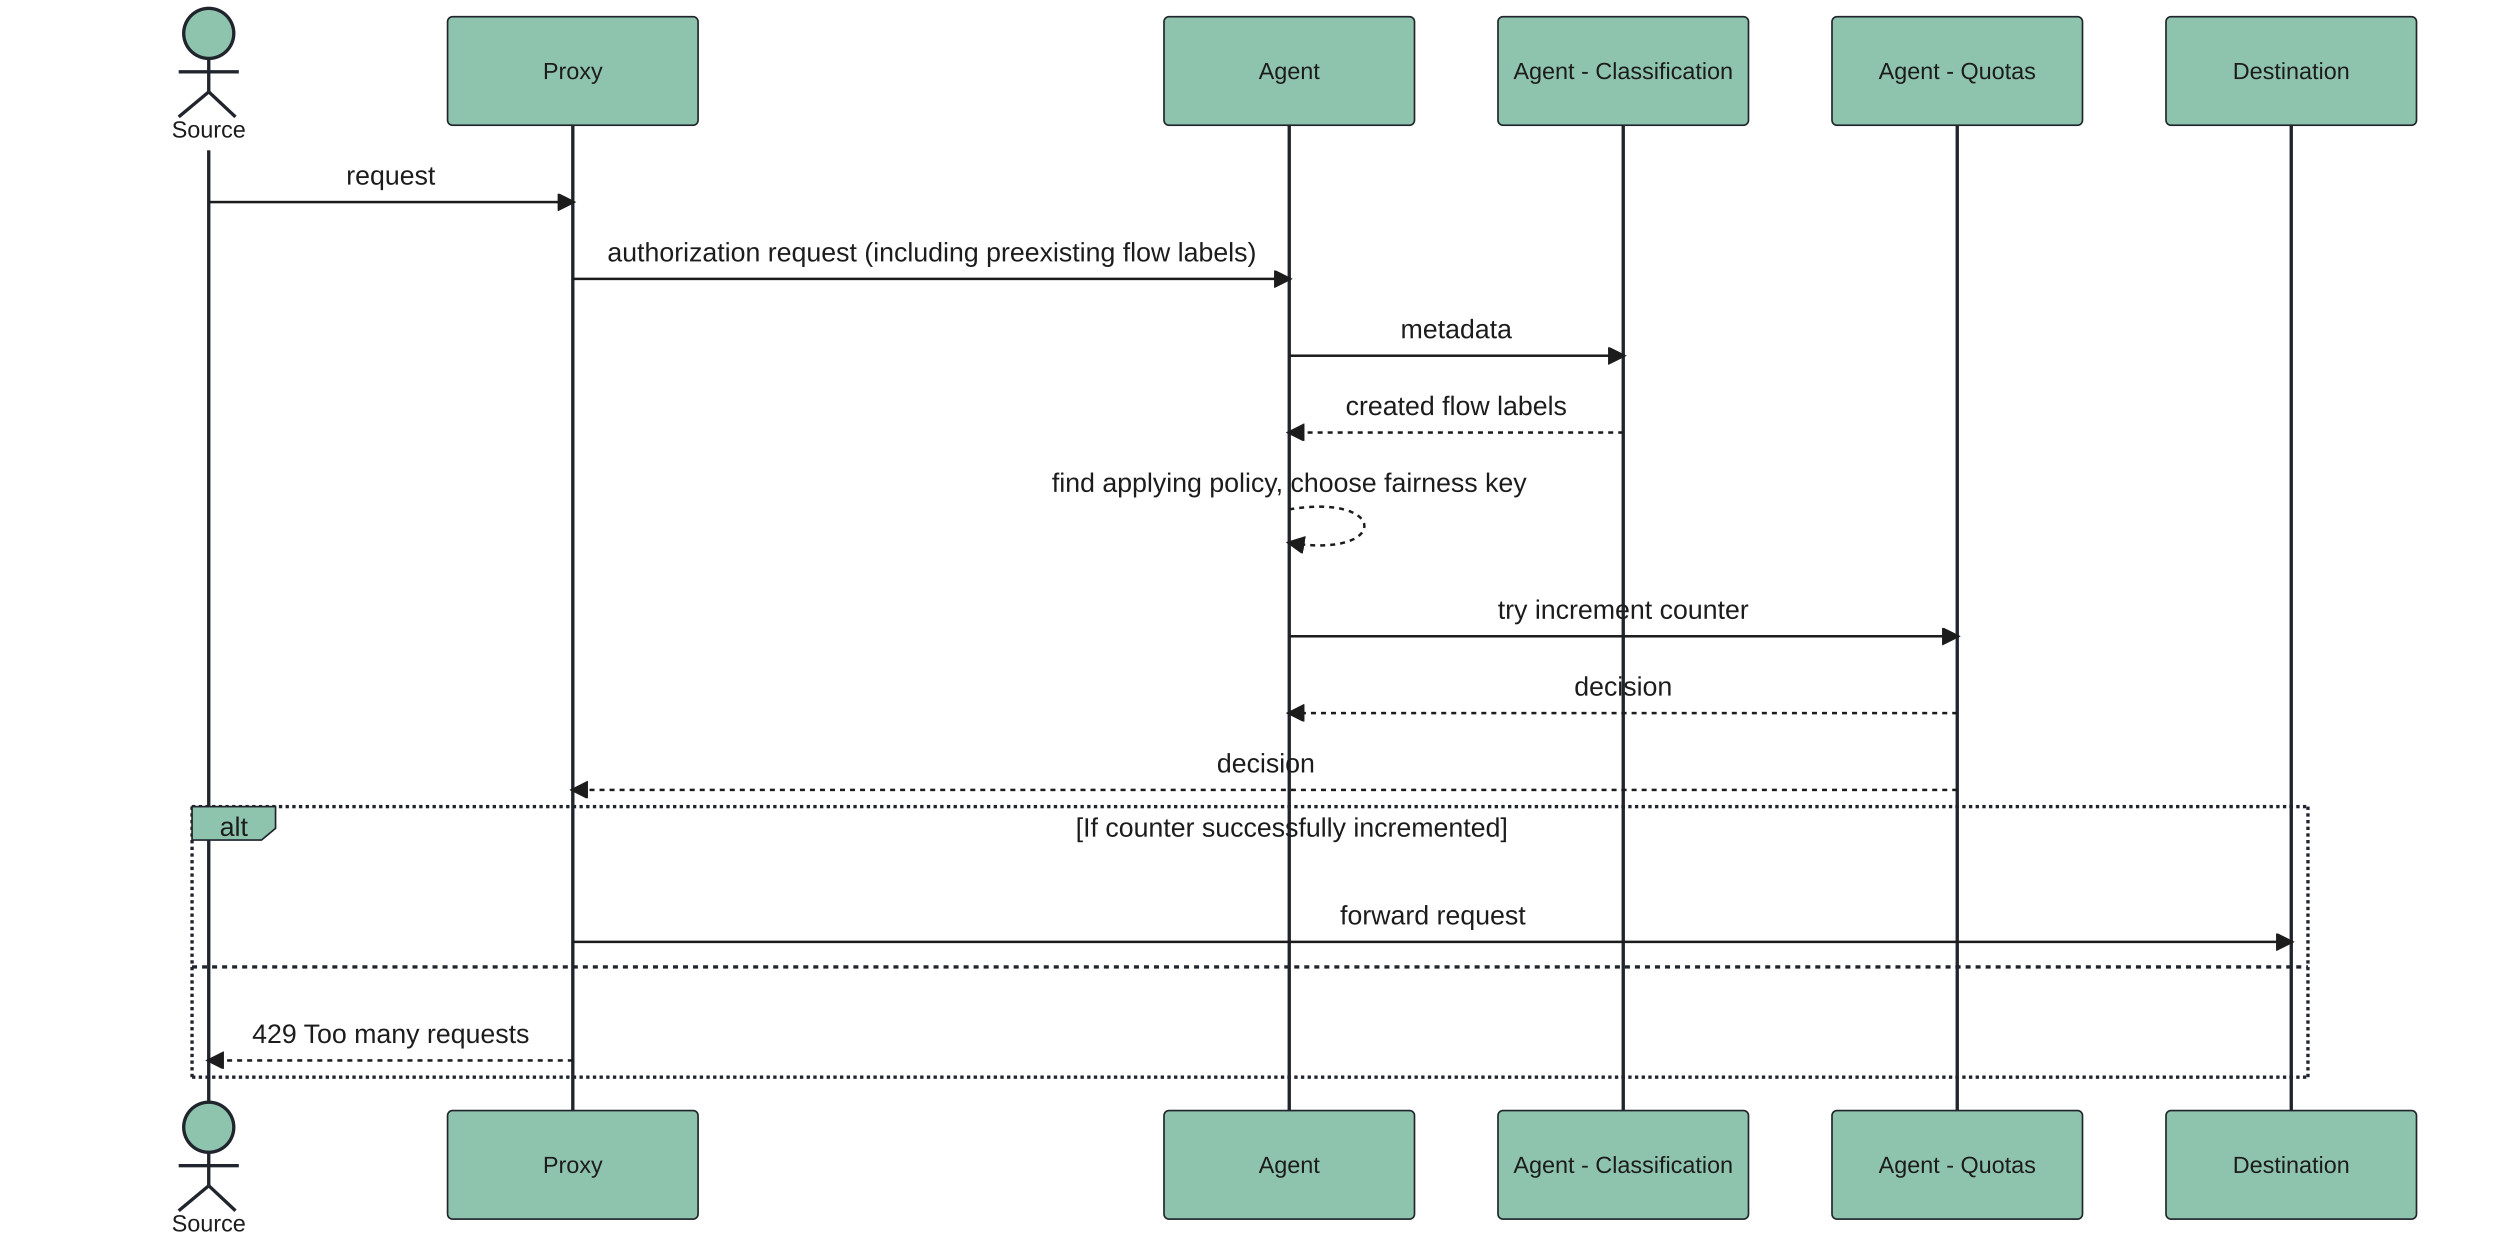
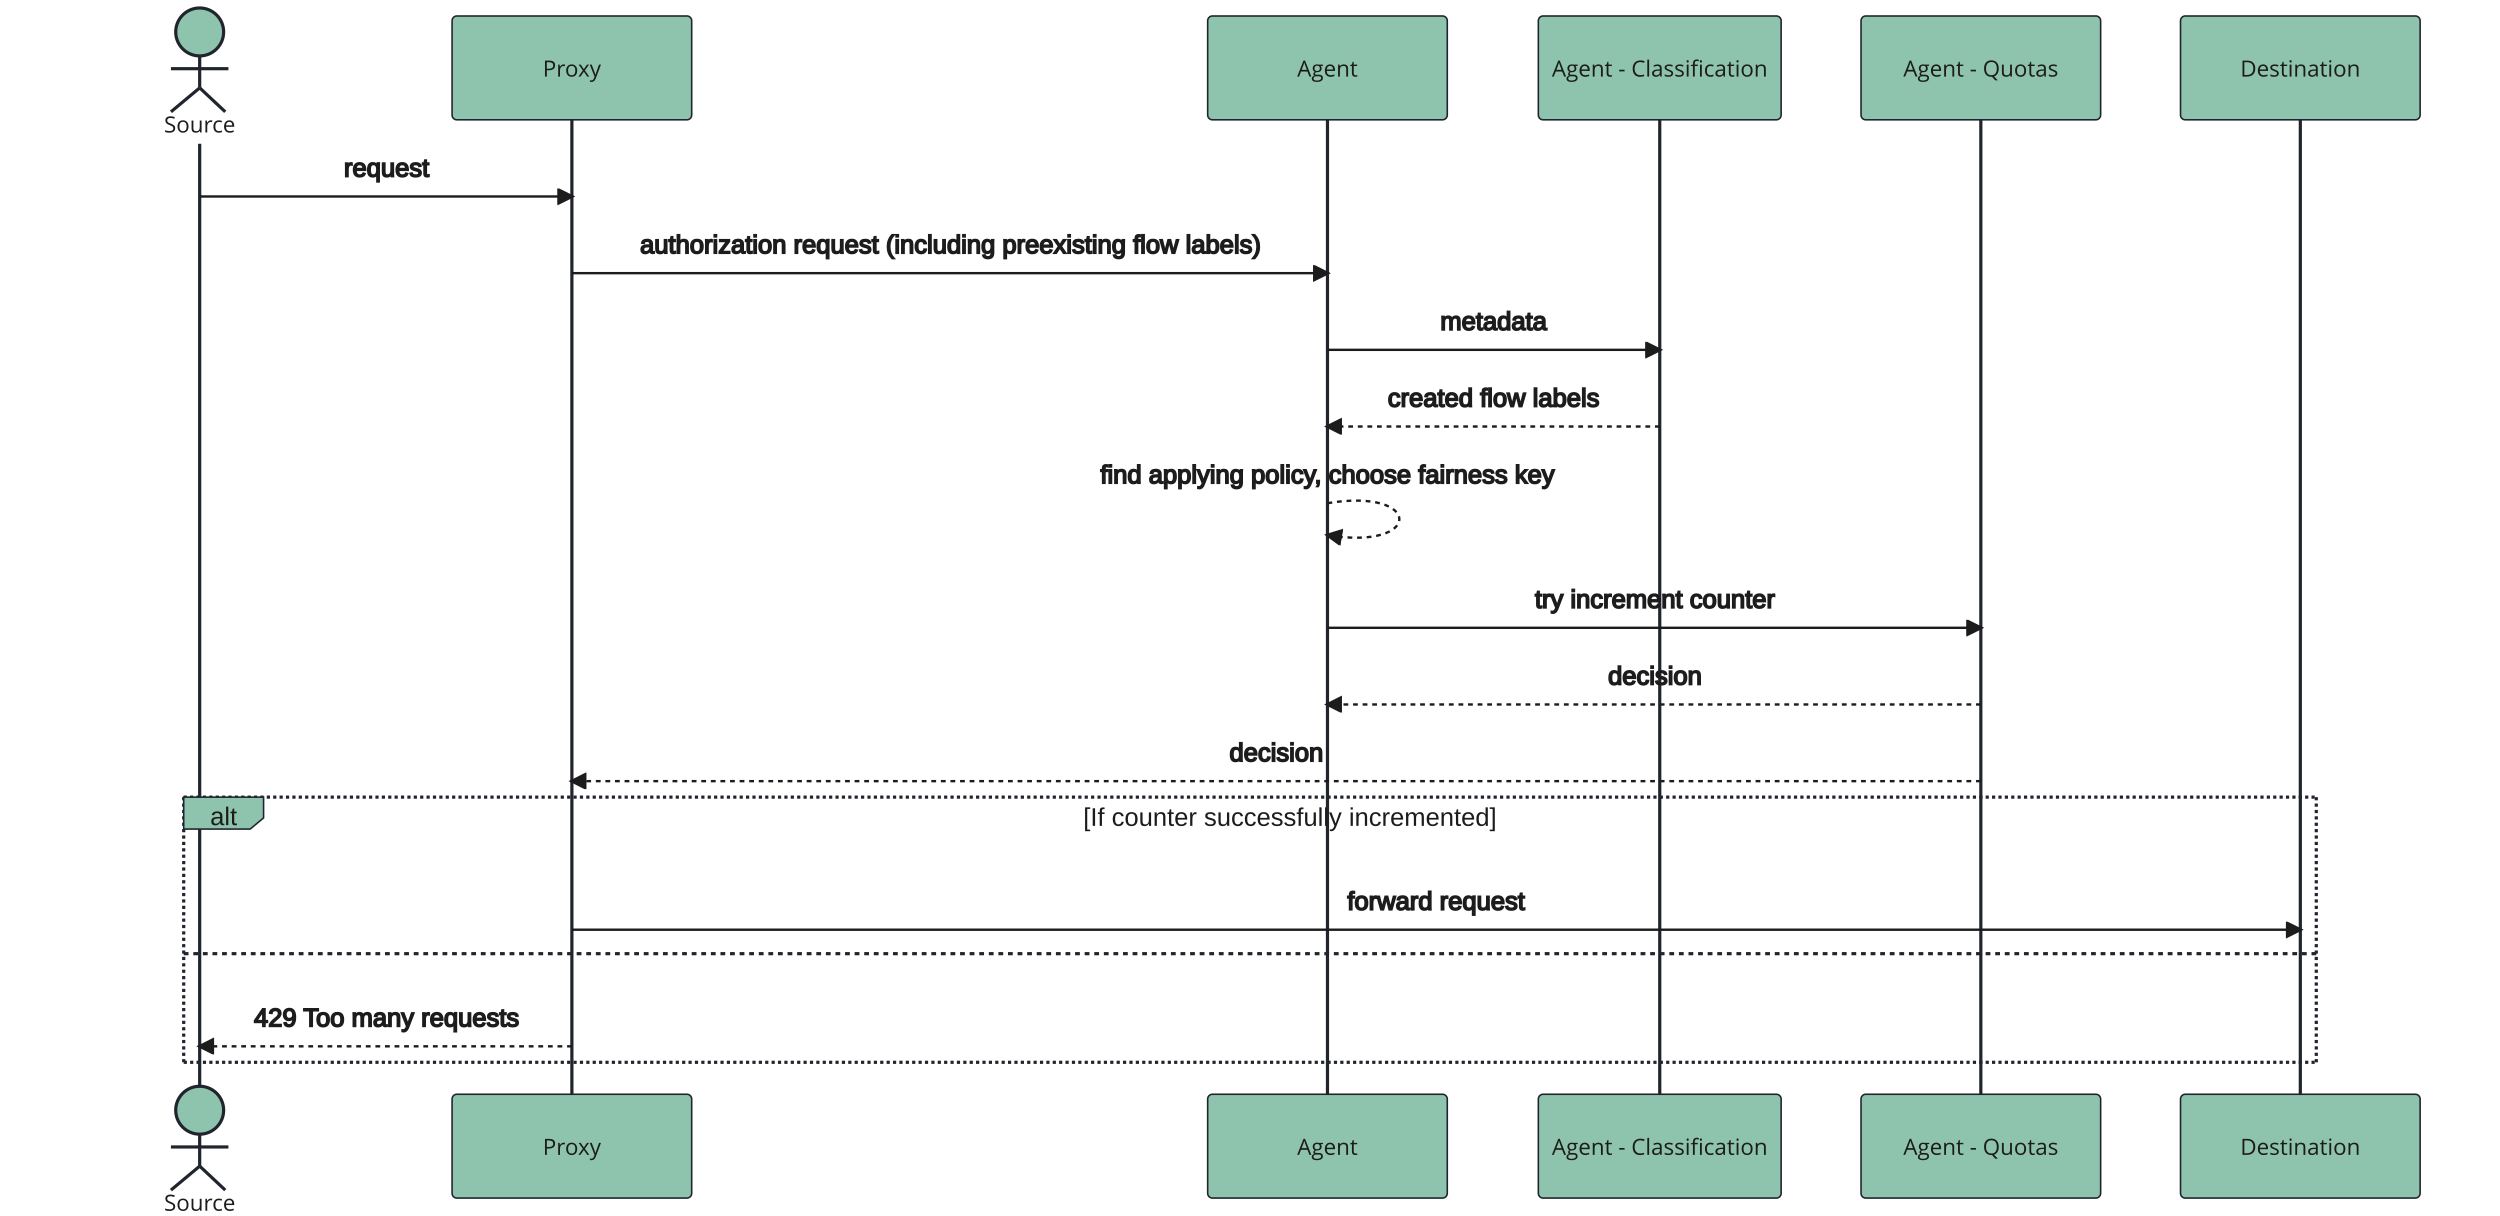
- <svg xmlns="http://www.w3.org/2000/svg" id="mermaid-7" width="100%" aria-labelledby="chart-title-mermaid-7 chart-desc-mermaid-7" role="img" viewBox="-50 -10 1497 741" style="max-width:1497px;background-color:transparent">
-   <style>#mermaid-7 {font-family:"trebuchet ms",verdana,arial,sans-serif;font-size:16px;fill:#1c1c1c;}#mermaid-7 .error-icon{fill:#c2c6cf50;}#mermaid-7 .error-text{fill:#1c1c1c;stroke:#1c1c1c;}#mermaid-7 .edge-thickness-normal{stroke-width:2px;}#mermaid-7 .edge-thickness-thick{stroke-width:3.5px;}#mermaid-7 .edge-pattern-solid{stroke-dasharray:0;}#mermaid-7 .edge-pattern-dashed{stroke-dasharray:3;}#mermaid-7 .edge-pattern-dotted{stroke-dasharray:2;}#mermaid-7 .marker{fill:#20242C;stroke:#20242C;}#mermaid-7 .marker.cross{stroke:#20242C;}#mermaid-7 svg{font-family:"trebuchet ms",verdana,arial,sans-serif;font-size:16px;}#mermaid-7 .actor{stroke:#20242C;fill:#8EC4AD;}#mermaid-7 text.actor&gt;tspan{fill:#1c1c1c;stroke:none;}#mermaid-7 .actor-line{stroke:grey;}#mermaid-7 .messageLine0{stroke-width:1.5;stroke-dasharray:none;stroke:#1c1c1c;}#mermaid-7 .messageLine1{stroke-width:1.5;stroke-dasharray:2,2;stroke:#1c1c1c;}#mermaid-7 #arrowhead path{fill:#1c1c1c;stroke:#1c1c1c;}#mermaid-7 .sequenceNumber{fill:#dfdbd3;}#mermaid-7 #sequencenumber{fill:#1c1c1c;}#mermaid-7 #crosshead path{fill:#1c1c1c;stroke:#1c1c1c;}#mermaid-7 .messageText{fill:#1c1c1c;stroke:none;}#mermaid-7 .labelBox{stroke:#20242C;fill:#8EC4AD;}#mermaid-7 .labelText,#mermaid-7 .labelText&gt;tspan{fill:#1c1c1c;stroke:none;}#mermaid-7 .loopText,#mermaid-7 .loopText&gt;tspan{fill:#1c1c1c;stroke:none;}#mermaid-7 .loopLine{stroke-width:2px;stroke-dasharray:2,2;stroke:#20242C;fill:#20242C;}#mermaid-7 .note{stroke:hsl(52.683, 60%, 73.922%);fill:#fff5ad;}#mermaid-7 .noteText,#mermaid-7 .noteText&gt;tspan{fill:#333;stroke:none;}#mermaid-7 .activation0{fill:#bcc0cc;stroke:hsl(225, 13.559%, 66.863%);}#mermaid-7 .activation1{fill:#bcc0cc;stroke:hsl(225, 13.559%, 66.863%);}#mermaid-7 .activation2{fill:#bcc0cc;stroke:hsl(225, 13.559%, 66.863%);}#mermaid-7 .actorPopupMenu{position:absolute;}#mermaid-7 .actorPopupMenuPanel{position:absolute;fill:#8EC4AD;box-shadow:0px 8px 16px 0px rgba(0,0,0,0.2);filter:drop-shadow(3px 5px 2px rgb(0 0 0 / 0.4));}#mermaid-7 .actor-man line{stroke:#20242C;fill:#8EC4AD;}#mermaid-7 .actor-man circle,#mermaid-7 line{stroke:#20242C;fill:#8EC4AD;stroke-width:2px;}#mermaid-7 .node rect{fill:#FC9A69;}#mermaid-7 span.edgeLabel{padding:0.1em;}#mermaid-7 :root{--mermaid-font-family:"trebuchet ms",verdana,arial,sans-serif;}</style>
+ <svg xmlns="http://www.w3.org/2000/svg" aria-labelledby="chart-title-mermaid-7 chart-desc-mermaid-7" role="img" viewBox="-50 -10 1565 761" style="max-width: 1565px; background-color: transparent;" height="761" width="100%" id="mermaid-7">
+   <style>#mermaid-7 {font-family:"trebuchet ms",verdana,arial,sans-serif;font-size:16px;fill:#1c1c1c;}#mermaid-7 .error-icon{fill:#c2c6cf50;}#mermaid-7 .error-text{fill:#1c1c1c;stroke:#1c1c1c;}#mermaid-7 .edge-thickness-normal{stroke-width:2px;}#mermaid-7 .edge-thickness-thick{stroke-width:3.5px;}#mermaid-7 .edge-pattern-solid{stroke-dasharray:0;}#mermaid-7 .edge-pattern-dashed{stroke-dasharray:3;}#mermaid-7 .edge-pattern-dotted{stroke-dasharray:2;}#mermaid-7 .marker{fill:#20242C;stroke:#20242C;}#mermaid-7 .marker.cross{stroke:#20242C;}#mermaid-7 svg{font-family:"trebuchet ms",verdana,arial,sans-serif;font-size:16px;}#mermaid-7 .actor{stroke:#20242C;fill:#8EC4AD;}#mermaid-7 text.actor&gt;tspan{fill:#1c1c1c;stroke:none;}#mermaid-7 .actor-line{stroke:grey;}#mermaid-7 .messageLine0{stroke-width:1.5;stroke-dasharray:none;stroke:#1c1c1c;}#mermaid-7 .messageLine1{stroke-width:1.5;stroke-dasharray:2,2;stroke:#1c1c1c;}#mermaid-7 #arrowhead path{fill:#1c1c1c;stroke:#1c1c1c;}#mermaid-7 .sequenceNumber{fill:#dfdbd3;}#mermaid-7 #sequencenumber{fill:#1c1c1c;}#mermaid-7 #crosshead path{fill:#1c1c1c;stroke:#1c1c1c;}#mermaid-7 .messageText{fill:#1c1c1c;stroke:#1c1c1c;}#mermaid-7 .labelBox{stroke:#20242C;fill:#8EC4AD;}#mermaid-7 .labelText,#mermaid-7 .labelText&gt;tspan{fill:#1c1c1c;stroke:none;}#mermaid-7 .loopText,#mermaid-7 .loopText&gt;tspan{fill:#1c1c1c;stroke:none;}#mermaid-7 .loopLine{stroke-width:2px;stroke-dasharray:2,2;stroke:#20242C;fill:#20242C;}#mermaid-7 .note{stroke:hsl(52.683, 60%, 73.922%);fill:#fff5ad;}#mermaid-7 .noteText,#mermaid-7 .noteText&gt;tspan{fill:#333;stroke:none;}#mermaid-7 .activation0{fill:#bcc0cc;stroke:hsl(225, 13.559%, 66.863%);}#mermaid-7 .activation1{fill:#bcc0cc;stroke:hsl(225, 13.559%, 66.863%);}#mermaid-7 .activation2{fill:#bcc0cc;stroke:hsl(225, 13.559%, 66.863%);}#mermaid-7 .actorPopupMenu{position:absolute;}#mermaid-7 .actorPopupMenuPanel{position:absolute;fill:#8EC4AD;box-shadow:0px 8px 16px 0px rgba(0,0,0,0.2);filter:drop-shadow(3px 5px 2px rgb(0 0 0 / 0.4));}#mermaid-7 .actor-man line{stroke:#20242C;fill:#8EC4AD;}#mermaid-7 .actor-man circle,#mermaid-7 line{stroke:#20242C;fill:#8EC4AD;stroke-width:2px;}#mermaid-7 .node rect{fill:#FC9A69;}#mermaid-7 span.edgeLabel{padding:0.1em;}#mermaid-7 :root{--mermaid-font-family:"trebuchet ms",verdana,arial,sans-serif;}</style>
+   <g />
  <defs>
-     <symbol id="computer" width="24" height="24">
+     <symbol height="24" width="24" id="computer">
      <path d="M2 2v13h20v-13h-20zm18 11h-16v-9h16v9zm-10.228 6l.466-1h3.524l.467 1h-4.457zm14.228 3h-24l2-6h2.104l-1.33 4h18.45l-1.297-4h2.073l2 6zm-5-10h-14v-7h14v7z" transform="scale(.5)" />
    </symbol>
  </defs>
  <defs>
-     <symbol id="database" fill-rule="evenodd" clip-rule="evenodd">
+     <symbol clip-rule="evenodd" fill-rule="evenodd" id="database">
      <path d="M12.258.001l.256.004.255.005.253.008.251.01.249.012.247.015.246.016.242.019.241.02.239.023.236.024.233.027.231.028.229.031.225.032.223.034.22.036.217.038.214.04.211.041.208.043.205.045.201.046.198.048.194.05.191.051.187.053.183.054.18.056.175.057.172.059.168.06.163.061.16.063.155.064.15.066.074.033.073.033.071.034.07.034.069.035.068.035.067.035.066.035.064.036.064.036.062.036.06.036.06.037.058.037.058.037.055.038.055.038.053.038.052.038.051.039.05.039.048.039.047.039.045.04.044.04.043.04.041.04.04.041.039.041.037.041.036.041.034.041.033.042.032.042.03.042.029.042.027.042.026.043.024.043.023.043.021.043.02.043.018.044.017.043.015.044.013.044.012.044.011.045.009.044.007.045.006.045.004.045.002.045.001.045v17l-.001.045-.002.045-.004.045-.006.045-.007.045-.009.044-.011.045-.012.044-.013.044-.015.044-.017.043-.018.044-.02.043-.021.043-.023.043-.024.043-.026.043-.027.042-.029.042-.03.042-.032.042-.033.042-.034.041-.036.041-.037.041-.039.041-.04.041-.041.04-.043.04-.044.04-.045.04-.047.039-.048.039-.05.039-.051.039-.052.038-.053.038-.055.038-.055.038-.058.037-.058.037-.06.037-.06.036-.062.036-.064.036-.064.036-.066.035-.067.035-.068.035-.069.035-.07.034-.071.034-.073.033-.074.033-.15.066-.155.064-.16.063-.163.061-.168.06-.172.059-.175.057-.18.056-.183.054-.187.053-.191.051-.194.05-.198.048-.201.046-.205.045-.208.043-.211.041-.214.04-.217.038-.22.036-.223.034-.225.032-.229.031-.231.028-.233.027-.236.024-.239.023-.241.02-.242.019-.246.016-.247.015-.249.012-.251.01-.253.008-.255.005-.256.004-.258.001-.258-.001-.256-.004-.255-.005-.253-.008-.251-.01-.249-.012-.247-.015-.245-.016-.243-.019-.241-.02-.238-.023-.236-.024-.234-.027-.231-.028-.228-.031-.226-.032-.223-.034-.22-.036-.217-.038-.214-.04-.211-.041-.208-.043-.204-.045-.201-.046-.198-.048-.195-.05-.19-.051-.187-.053-.184-.054-.179-.056-.176-.057-.172-.059-.167-.06-.164-.061-.159-.063-.155-.064-.151-.066-.074-.033-.072-.033-.072-.034-.07-.034-.069-.035-.068-.035-.067-.035-.066-.035-.064-.036-.063-.036-.062-.036-.061-.036-.06-.037-.058-.037-.057-.037-.056-.038-.055-.038-.053-.038-.052-.038-.051-.039-.049-.039-.049-.039-.046-.039-.046-.04-.044-.04-.043-.04-.041-.04-.04-.041-.039-.041-.037-.041-.036-.041-.034-.041-.033-.042-.032-.042-.03-.042-.029-.042-.027-.042-.026-.043-.024-.043-.023-.043-.021-.043-.02-.043-.018-.044-.017-.043-.015-.044-.013-.044-.012-.044-.011-.045-.009-.044-.007-.045-.006-.045-.004-.045-.002-.045-.001-.045v-17l.001-.045.002-.045.004-.045.006-.045.007-.045.009-.044.011-.045.012-.044.013-.044.015-.044.017-.043.018-.044.02-.043.021-.043.023-.043.024-.043.026-.043.027-.042.029-.042.03-.042.032-.042.033-.042.034-.041.036-.041.037-.041.039-.041.04-.041.041-.04.043-.04.044-.04.046-.04.046-.039.049-.039.049-.039.051-.039.052-.038.053-.038.055-.038.056-.038.057-.037.058-.037.06-.037.061-.036.062-.036.063-.036.064-.036.066-.035.067-.035.068-.035.069-.035.07-.034.072-.034.072-.033.074-.033.151-.066.155-.064.159-.063.164-.061.167-.06.172-.059.176-.057.179-.056.184-.054.187-.053.19-.051.195-.05.198-.048.201-.046.204-.045.208-.043.211-.041.214-.04.217-.038.22-.036.223-.034.226-.032.228-.031.231-.028.234-.027.236-.024.238-.023.241-.02.243-.019.245-.016.247-.015.249-.012.251-.01.253-.008.255-.005.256-.004.258-.001.258.001zm-9.258 20.499v.01l.001.021.003.021.004.022.005.021.006.022.007.022.009.023.01.022.011.023.012.023.013.023.015.023.016.024.017.023.018.024.019.024.021.024.022.025.023.024.024.025.052.049.056.05.061.051.066.051.07.051.075.051.079.052.084.052.088.052.092.052.097.052.102.051.105.052.11.052.114.051.119.051.123.051.127.05.131.05.135.05.139.048.144.049.147.047.152.047.155.047.16.045.163.045.167.043.171.043.176.041.178.041.183.039.187.039.19.037.194.035.197.035.202.033.204.031.209.03.212.029.216.027.219.025.222.024.226.021.23.02.233.018.236.016.24.015.243.012.246.01.249.008.253.005.256.004.259.001.26-.001.257-.004.254-.005.25-.008.247-.011.244-.012.241-.014.237-.016.233-.018.231-.021.226-.021.224-.024.22-.026.216-.027.212-.028.21-.031.205-.031.202-.034.198-.034.194-.036.191-.037.187-.039.183-.04.179-.04.175-.042.172-.043.168-.044.163-.045.16-.046.155-.046.152-.047.148-.048.143-.049.139-.049.136-.05.131-.05.126-.05.123-.051.118-.052.114-.051.11-.052.106-.052.101-.052.096-.052.092-.052.088-.053.083-.051.079-.052.074-.052.07-.051.065-.051.06-.051.056-.05.051-.05.023-.024.023-.025.021-.024.02-.024.019-.024.018-.024.017-.024.015-.023.014-.024.013-.023.012-.023.01-.023.01-.022.008-.022.006-.022.006-.022.004-.022.004-.021.001-.021.001-.021v-4.127l-.077.055-.08.053-.083.054-.085.053-.087.052-.09.052-.093.051-.095.05-.097.05-.1.049-.102.049-.105.048-.106.047-.109.047-.111.046-.114.045-.115.045-.118.044-.12.043-.122.042-.124.042-.126.041-.128.04-.13.04-.132.038-.134.038-.135.037-.138.037-.139.035-.142.035-.143.034-.144.033-.147.032-.148.031-.15.03-.151.03-.153.029-.154.027-.156.027-.158.026-.159.025-.161.024-.162.023-.163.022-.165.021-.166.02-.167.019-.169.018-.169.017-.171.016-.173.015-.173.014-.175.013-.175.012-.177.011-.178.01-.179.008-.179.008-.181.006-.182.005-.182.004-.184.003-.184.002h-.37l-.184-.002-.184-.003-.182-.004-.182-.005-.181-.006-.179-.008-.179-.008-.178-.01-.176-.011-.176-.012-.175-.013-.173-.014-.172-.015-.171-.016-.17-.017-.169-.018-.167-.019-.166-.02-.165-.021-.163-.022-.162-.023-.161-.024-.159-.025-.157-.026-.156-.027-.155-.027-.153-.029-.151-.03-.15-.03-.148-.031-.146-.032-.145-.033-.143-.034-.141-.035-.14-.035-.137-.037-.136-.037-.134-.038-.132-.038-.13-.04-.128-.04-.126-.041-.124-.042-.122-.042-.12-.044-.117-.043-.116-.045-.113-.045-.112-.046-.109-.047-.106-.047-.105-.048-.102-.049-.1-.049-.097-.05-.095-.05-.093-.052-.09-.051-.087-.052-.085-.053-.083-.054-.08-.054-.077-.054v4.127zm0-5.654v.011l.001.021.003.021.004.021.005.022.006.022.007.022.009.022.01.022.011.023.012.023.013.023.015.024.016.023.017.024.018.024.019.024.021.024.022.024.023.025.024.024.052.05.056.05.061.05.066.051.07.051.075.052.079.051.084.052.088.052.092.052.097.052.102.052.105.052.11.051.114.051.119.052.123.05.127.051.131.05.135.049.139.049.144.048.147.048.152.047.155.046.16.045.163.045.167.044.171.042.176.042.178.04.183.04.187.038.19.037.194.036.197.034.202.033.204.032.209.03.212.028.216.027.219.025.222.024.226.022.23.02.233.018.236.016.24.014.243.012.246.01.249.008.253.006.256.003.259.001.26-.001.257-.003.254-.006.25-.008.247-.01.244-.012.241-.015.237-.016.233-.018.231-.02.226-.022.224-.024.22-.025.216-.027.212-.029.21-.03.205-.032.202-.033.198-.035.194-.036.191-.037.187-.039.183-.039.179-.041.175-.042.172-.043.168-.044.163-.045.16-.045.155-.047.152-.047.148-.048.143-.048.139-.05.136-.049.131-.05.126-.051.123-.051.118-.051.114-.052.11-.052.106-.052.101-.052.096-.052.092-.052.088-.052.083-.052.079-.052.074-.051.07-.052.065-.051.06-.05.056-.051.051-.049.023-.025.023-.024.021-.025.02-.024.019-.024.018-.024.017-.024.015-.023.014-.023.013-.024.012-.022.01-.023.01-.023.008-.022.006-.022.006-.022.004-.021.004-.022.001-.021.001-.021v-4.139l-.077.054-.08.054-.083.054-.085.052-.087.053-.09.051-.093.051-.095.051-.097.05-.1.049-.102.049-.105.048-.106.047-.109.047-.111.046-.114.045-.115.044-.118.044-.12.044-.122.042-.124.042-.126.041-.128.04-.13.039-.132.039-.134.038-.135.037-.138.036-.139.036-.142.035-.143.033-.144.033-.147.033-.148.031-.15.03-.151.03-.153.028-.154.028-.156.027-.158.026-.159.025-.161.024-.162.023-.163.022-.165.021-.166.02-.167.019-.169.018-.169.017-.171.016-.173.015-.173.014-.175.013-.175.012-.177.011-.178.009-.179.009-.179.007-.181.007-.182.005-.182.004-.184.003-.184.002h-.37l-.184-.002-.184-.003-.182-.004-.182-.005-.181-.007-.179-.007-.179-.009-.178-.009-.176-.011-.176-.012-.175-.013-.173-.014-.172-.015-.171-.016-.17-.017-.169-.018-.167-.019-.166-.02-.165-.021-.163-.022-.162-.023-.161-.024-.159-.025-.157-.026-.156-.027-.155-.028-.153-.028-.151-.03-.15-.03-.148-.031-.146-.033-.145-.033-.143-.033-.141-.035-.14-.036-.137-.036-.136-.037-.134-.038-.132-.039-.13-.039-.128-.04-.126-.041-.124-.042-.122-.043-.12-.043-.117-.044-.116-.044-.113-.046-.112-.046-.109-.046-.106-.047-.105-.048-.102-.049-.1-.049-.097-.05-.095-.051-.093-.051-.09-.051-.087-.053-.085-.052-.083-.054-.08-.054-.077-.054v4.139zm0-5.666v.011l.001.02.003.022.004.021.005.022.006.021.007.022.009.023.01.022.011.023.012.023.013.023.015.023.016.024.017.024.018.023.019.024.021.025.022.024.023.024.024.025.052.05.056.05.061.05.066.051.07.051.075.052.079.051.084.052.088.052.092.052.097.052.102.052.105.051.11.052.114.051.119.051.123.051.127.05.131.05.135.05.139.049.144.048.147.048.152.047.155.046.16.045.163.045.167.043.171.043.176.042.178.04.183.04.187.038.19.037.194.036.197.034.202.033.204.032.209.03.212.028.216.027.219.025.222.024.226.021.23.02.233.018.236.017.24.014.243.012.246.01.249.008.253.006.256.003.259.001.26-.001.257-.003.254-.006.25-.008.247-.01.244-.013.241-.014.237-.016.233-.018.231-.02.226-.022.224-.024.22-.025.216-.027.212-.029.21-.03.205-.032.202-.033.198-.035.194-.036.191-.037.187-.039.183-.039.179-.041.175-.042.172-.043.168-.044.163-.045.16-.045.155-.047.152-.047.148-.048.143-.049.139-.049.136-.049.131-.051.126-.05.123-.051.118-.052.114-.051.11-.052.106-.052.101-.052.096-.052.092-.052.088-.052.083-.052.079-.052.074-.052.07-.051.065-.051.06-.051.056-.05.051-.049.023-.025.023-.025.021-.024.02-.024.019-.024.018-.024.017-.024.015-.023.014-.024.013-.023.012-.023.01-.022.01-.023.008-.022.006-.022.006-.022.004-.022.004-.021.001-.021.001-.021v-4.153l-.077.054-.08.054-.083.053-.085.053-.087.053-.09.051-.093.051-.095.051-.097.05-.1.049-.102.048-.105.048-.106.048-.109.046-.111.046-.114.046-.115.044-.118.044-.12.043-.122.043-.124.042-.126.041-.128.04-.13.039-.132.039-.134.038-.135.037-.138.036-.139.036-.142.034-.143.034-.144.033-.147.032-.148.032-.15.03-.151.03-.153.028-.154.028-.156.027-.158.026-.159.024-.161.024-.162.023-.163.023-.165.021-.166.02-.167.019-.169.018-.169.017-.171.016-.173.015-.173.014-.175.013-.175.012-.177.01-.178.01-.179.009-.179.007-.181.006-.182.006-.182.004-.184.003-.184.001-.185.001-.185-.001-.184-.001-.184-.003-.182-.004-.182-.006-.181-.006-.179-.007-.179-.009-.178-.01-.176-.01-.176-.012-.175-.013-.173-.014-.172-.015-.171-.016-.17-.017-.169-.018-.167-.019-.166-.02-.165-.021-.163-.023-.162-.023-.161-.024-.159-.024-.157-.026-.156-.027-.155-.028-.153-.028-.151-.03-.15-.03-.148-.032-.146-.032-.145-.033-.143-.034-.141-.034-.14-.036-.137-.036-.136-.037-.134-.038-.132-.039-.13-.039-.128-.041-.126-.041-.124-.041-.122-.043-.12-.043-.117-.044-.116-.044-.113-.046-.112-.046-.109-.046-.106-.048-.105-.048-.102-.048-.1-.05-.097-.049-.095-.051-.093-.051-.09-.052-.087-.052-.085-.053-.083-.053-.08-.054-.077-.054v4.153zm8.74-8.179l-.257.004-.254.005-.25.008-.247.011-.244.012-.241.014-.237.016-.233.018-.231.021-.226.022-.224.023-.22.026-.216.027-.212.028-.21.031-.205.032-.202.033-.198.034-.194.036-.191.038-.187.038-.183.04-.179.041-.175.042-.172.043-.168.043-.163.045-.16.046-.155.046-.152.048-.148.048-.143.048-.139.049-.136.05-.131.05-.126.051-.123.051-.118.051-.114.052-.11.052-.106.052-.101.052-.096.052-.092.052-.088.052-.083.052-.079.052-.074.051-.07.052-.065.051-.06.05-.056.05-.051.05-.023.025-.023.024-.021.024-.02.025-.019.024-.018.024-.017.023-.015.024-.014.023-.013.023-.012.023-.01.023-.01.022-.008.022-.006.023-.006.021-.004.022-.004.021-.001.021-.001.021.001.021.001.021.004.021.004.022.006.021.006.023.008.022.01.022.01.023.012.023.013.023.014.023.015.024.017.023.018.024.019.024.02.025.021.024.023.024.023.025.051.05.056.05.06.05.065.051.07.052.074.051.079.052.083.052.088.052.092.052.096.052.101.052.106.052.11.052.114.052.118.051.123.051.126.051.131.05.136.05.139.049.143.048.148.048.152.048.155.046.16.046.163.045.168.043.172.043.175.042.179.041.183.04.187.038.191.038.194.036.198.034.202.033.205.032.21.031.212.028.216.027.22.026.224.023.226.022.231.021.233.018.237.016.241.014.244.012.247.011.25.008.254.005.257.004.26.001.26-.001.257-.004.254-.005.25-.008.247-.011.244-.012.241-.014.237-.016.233-.018.231-.021.226-.022.224-.023.22-.026.216-.027.212-.028.21-.031.205-.032.202-.033.198-.034.194-.036.191-.038.187-.038.183-.04.179-.041.175-.042.172-.043.168-.043.163-.045.16-.046.155-.046.152-.048.148-.048.143-.048.139-.049.136-.05.131-.05.126-.051.123-.051.118-.051.114-.052.11-.052.106-.052.101-.052.096-.052.092-.052.088-.052.083-.052.079-.052.074-.051.07-.052.065-.051.06-.05.056-.05.051-.05.023-.025.023-.024.021-.024.02-.025.019-.024.018-.024.017-.023.015-.024.014-.023.013-.023.012-.023.01-.023.01-.022.008-.022.006-.023.006-.021.004-.022.004-.021.001-.021.001-.021-.001-.021-.001-.021-.004-.021-.004-.022-.006-.021-.006-.023-.008-.022-.01-.022-.01-.023-.012-.023-.013-.023-.014-.023-.015-.024-.017-.023-.018-.024-.019-.024-.02-.025-.021-.024-.023-.024-.023-.025-.051-.05-.056-.05-.06-.05-.065-.051-.07-.052-.074-.051-.079-.052-.083-.052-.088-.052-.092-.052-.096-.052-.101-.052-.106-.052-.11-.052-.114-.052-.118-.051-.123-.051-.126-.051-.131-.05-.136-.05-.139-.049-.143-.048-.148-.048-.152-.048-.155-.046-.16-.046-.163-.045-.168-.043-.172-.043-.175-.042-.179-.041-.183-.04-.187-.038-.191-.038-.194-.036-.198-.034-.202-.033-.205-.032-.21-.031-.212-.028-.216-.027-.22-.026-.224-.023-.226-.022-.231-.021-.233-.018-.237-.016-.241-.014-.244-.012-.247-.011-.25-.008-.254-.005-.257-.004-.26-.001-.26.001z" transform="scale(.5)" />
    </symbol>
  </defs>
  <defs>
-     <symbol id="clock" width="24" height="24">
+     <symbol height="24" width="24" id="clock">
      <path d="M12 2c5.514 0 10 4.486 10 10s-4.486 10-10 10-10-4.486-10-10 4.486-10 10-10zm0-2c-6.627 0-12 5.373-12 12s5.373 12 12 12 12-5.373 12-12-5.373-12-12-12zm5.848 12.459c.202.038.202.333.001.372-1.907.361-6.045 1.111-6.547 1.111-.719 0-1.301-.582-1.301-1.301 0-.512.77-5.447 1.125-7.445.034-.192.312-.181.343.014l.985 6.238 5.394 1.011z" transform="scale(.5)" />
    </symbol>
  </defs>
-   <line id="actor0" x1="75" x2="75" y1="80" y2="675" stroke="#999" stroke-width=".5" class="200" />
+   <line stroke="#999" stroke-width="0.5px" class="200" y2="695" x2="75" y1="80" x1="75" id="actor0" />
  <g class="actor-man">
-     <line id="actor-man-torso0" x1="75" x2="75" y1="25" y2="45" />
-     <line id="actor-man-arms0" x1="57" x2="93" y1="33" y2="33" />
-     <line x1="57" x2="75" y1="60" y2="45" />
-     <line x1="75" x2="91" y1="45" y2="60" />
-     <circle width="150" height="65" cx="75" cy="10" r="15" />
-     <text style="text-anchor:middle;font-size:14px;font-weight:400" x="75" y="67.5" alignment-baseline="central" class="actor" dominant-baseline="central">
-       <tspan x="75" dy="0">Source</tspan>
+     <line y2="45" x2="75" y1="25" x1="75" id="actor-man-torso0" />
+     <line y2="33" x2="93" y1="33" x1="57" id="actor-man-arms0" />
+     <line y2="45" x2="75" y1="60" x1="57" />
+     <line y2="60" x2="91" y1="45" x1="75" />
+     <circle height="65" width="150" r="15" cy="10" cx="75" />
+     <text style="text-anchor: middle; font-size: 14px; font-weight: 400; font-family: &quot;Open Sans&quot;, sans-serif;" class="actor" alignment-baseline="central" dominant-baseline="central" y="67.5" x="75">
+       <tspan dy="0" x="75">Source</tspan>
    </text>
  </g>
  <g>
-     <line id="actor1" x1="293" x2="293" y1="5" y2="675" stroke="#999" stroke-width=".5" class="200" />
+     <line stroke="#999" stroke-width="0.5px" class="200" y2="695" x2="308" y1="5" x1="308" id="actor1" />
    <g id="root-1">
-       <rect width="150" height="65" x="218" y="0" fill="#eaeaea" stroke="#666" class="actor" rx="3" ry="3" />
-       <text style="text-anchor:middle;font-size:14px;font-weight:400" x="293" y="32.5" alignment-baseline="central" class="actor" dominant-baseline="central">
-         <tspan x="293" dy="0">Proxy</tspan>
+       <rect class="actor" ry="3" rx="3" height="65" width="150" stroke="#666" fill="#eaeaea" y="0" x="233" />
+       <text style="text-anchor: middle; font-size: 14px; font-weight: 400; font-family: &quot;Open Sans&quot;, sans-serif;" class="actor" alignment-baseline="central" dominant-baseline="central" y="32.5" x="308">
+         <tspan dy="0" x="308">Proxy</tspan>
      </text>
    </g>
  </g>
  <g>
-     <line id="actor2" x1="722" x2="722" y1="5" y2="675" stroke="#999" stroke-width=".5" class="200" />
+     <line stroke="#999" stroke-width="0.5px" class="200" y2="695" x2="781" y1="5" x1="781" id="actor2" />
    <g id="root-2">
-       <rect width="150" height="65" x="647" y="0" fill="#eaeaea" stroke="#666" class="actor" rx="3" ry="3" />
-       <text style="text-anchor:middle;font-size:14px;font-weight:400" x="722" y="32.5" alignment-baseline="central" class="actor" dominant-baseline="central">
-         <tspan x="722" dy="0">Agent</tspan>
+       <rect class="actor" ry="3" rx="3" height="65" width="150" stroke="#666" fill="#eaeaea" y="0" x="706" />
+       <text style="text-anchor: middle; font-size: 14px; font-weight: 400; font-family: &quot;Open Sans&quot;, sans-serif;" class="actor" alignment-baseline="central" dominant-baseline="central" y="32.5" x="781">
+         <tspan dy="0" x="781">Agent</tspan>
      </text>
    </g>
  </g>
  <g>
-     <line id="actor3" x1="922" x2="922" y1="5" y2="675" stroke="#999" stroke-width=".5" class="200" />
+     <line stroke="#999" stroke-width="0.5px" class="200" y2="695" x2="989" y1="5" x1="989" id="actor3" />
    <g id="root-3">
-       <rect width="150" height="65" x="847" y="0" fill="#eaeaea" stroke="#666" class="actor" rx="3" ry="3" />
-       <text style="text-anchor:middle;font-size:14px;font-weight:400" x="922" y="32.5" alignment-baseline="central" class="actor" dominant-baseline="central">
-         <tspan x="922" dy="0">Agent - Classification</tspan>
+       <rect class="actor" ry="3" rx="3" height="65" width="152" stroke="#666" fill="#eaeaea" y="0" x="913" />
+       <text style="text-anchor: middle; font-size: 14px; font-weight: 400; font-family: &quot;Open Sans&quot;, sans-serif;" class="actor" alignment-baseline="central" dominant-baseline="central" y="32.5" x="989">
+         <tspan dy="0" x="989">Agent - Classification</tspan>
      </text>
    </g>
  </g>
  <g>
-     <line id="actor4" x1="1122" x2="1122" y1="5" y2="675" stroke="#999" stroke-width=".5" class="200" />
+     <line stroke="#999" stroke-width="0.5px" class="200" y2="695" x2="1190" y1="5" x1="1190" id="actor4" />
    <g id="root-4">
-       <rect width="150" height="65" x="1047" y="0" fill="#eaeaea" stroke="#666" class="actor" rx="3" ry="3" />
-       <text style="text-anchor:middle;font-size:14px;font-weight:400" x="1122" y="32.5" alignment-baseline="central" class="actor" dominant-baseline="central">
-         <tspan x="1122" dy="0">Agent - Quotas</tspan>
+       <rect class="actor" ry="3" rx="3" height="65" width="150" stroke="#666" fill="#eaeaea" y="0" x="1115" />
+       <text style="text-anchor: middle; font-size: 14px; font-weight: 400; font-family: &quot;Open Sans&quot;, sans-serif;" class="actor" alignment-baseline="central" dominant-baseline="central" y="32.5" x="1190">
+         <tspan dy="0" x="1190">Agent - Quotas</tspan>
      </text>
    </g>
  </g>
  <g>
-     <line id="actor5" x1="1322" x2="1322" y1="5" y2="675" stroke="#999" stroke-width=".5" class="200" />
+     <line stroke="#999" stroke-width="0.5px" class="200" y2="695" x2="1390" y1="5" x1="1390" id="actor5" />
    <g id="root-5">
-       <rect width="150" height="65" x="1247" y="0" fill="#eaeaea" stroke="#666" class="actor" rx="3" ry="3" />
-       <text style="text-anchor:middle;font-size:14px;font-weight:400" x="1322" y="32.5" alignment-baseline="central" class="actor" dominant-baseline="central">
-         <tspan x="1322" dy="0">Destination</tspan>
+       <rect class="actor" ry="3" rx="3" height="65" width="150" stroke="#666" fill="#eaeaea" y="0" x="1315" />
+       <text style="text-anchor: middle; font-size: 14px; font-weight: 400; font-family: &quot;Open Sans&quot;, sans-serif;" class="actor" alignment-baseline="central" dominant-baseline="central" y="32.5" x="1390">
+         <tspan dy="0" x="1390">Destination</tspan>
      </text>
    </g>
  </g>
  <defs>
-     <marker id="arrowhead" markerHeight="12" markerUnits="userSpaceOnUse" markerWidth="12" orient="auto" refX="9" refY="5">
+     <marker orient="auto" markerHeight="12" markerWidth="12" markerUnits="userSpaceOnUse" refY="5" refX="9" id="arrowhead">
      <path d="M 0 0 L 10 5 L 0 10 z" />
    </marker>
  </defs>
  <defs>
-     <marker id="crosshead" markerHeight="8" markerWidth="15" orient="auto" refX="16" refY="4">
-       <path style="stroke-dasharray:0,0" fill="#000" stroke="#000" stroke-width="1" d="M 9,2 V 6 L16,4 Z" />
-       <path style="stroke-dasharray:0,0" fill="none" stroke="#000" stroke-width="1" d="M 0,1 L 6,7 M 6,1 L 0,7" />
+     <marker refY="4" refX="16" orient="auto" markerHeight="8" markerWidth="15" id="crosshead">
+       <path style="stroke-dasharray: 0, 0;" d="M 9,2 V 6 L16,4 Z" stroke-width="1px" stroke="#000000" fill="black" />
+       <path style="stroke-dasharray: 0, 0;" d="M 0,1 L 6,7 M 6,1 L 0,7" stroke-width="1px" stroke="#000000" fill="none" />
    </marker>
  </defs>
  <defs>
-     <marker id="filled-head" markerHeight="28" markerWidth="20" orient="auto" refX="18" refY="7">
+     <marker orient="auto" markerHeight="28" markerWidth="20" refY="7" refX="18" id="filled-head">
      <path d="M 18,7 L9,13 L14,7 L9,1 Z" />
    </marker>
  </defs>
  <defs>
-     <marker id="sequencenumber" markerHeight="40" markerWidth="60" orient="auto" refX="15" refY="15">
-       <circle cx="15" cy="15" r="6" />
+     <marker orient="auto" markerHeight="40" markerWidth="60" refY="15" refX="15" id="sequencenumber">
+       <circle r="6" cy="15" cx="15" />
    </marker>
  </defs>
  <g>
-     <line x1="65" x2="1332" y1="473" y2="473" class="loopLine" />
-     <line x1="1332" x2="1332" y1="473" y2="635" class="loopLine" />
-     <line x1="65" x2="1332" y1="635" y2="635" class="loopLine" />
-     <line x1="65" x2="65" y1="473" y2="635" class="loopLine" />
-     <line style="stroke-dasharray:3,3" x1="65" x2="1332" y1="569" y2="569" class="loopLine" />
-     <polygon points="65 473 115 473 115 486 106.6 493 65 493" class="labelBox" />
-     <text style="font-size:16px;font-weight:400" x="90" y="486" alignment-baseline="middle" class="labelText" dominant-baseline="middle" text-anchor="middle">alt</text>
-     <text style="font-size:16px;font-weight:400" x="723.5" y="491" class="loopText" text-anchor="middle">
-       <tspan x="723.5">[If counter successfully incremented]</tspan>
+     <line class="loopLine" y2="489" x2="1400" y1="489" x1="65" />
+     <line class="loopLine" y2="655" x2="1400" y1="489" x1="1400" />
+     <line class="loopLine" y2="655" x2="1400" y1="655" x1="65" />
+     <line class="loopLine" y2="655" x2="65" y1="489" x1="65" />
+     <line style="stroke-dasharray: 3, 3;" class="loopLine" y2="587" x2="1400" y1="587" x1="65" />
+     <polygon class="labelBox" points="65,489 115,489 115,502 106.6,509 65,509" />
+     <text style="font-family: &quot;trebuchet ms&quot;, verdana, arial, sans-serif; font-size: 16px; font-weight: 400;" class="labelText" alignment-baseline="middle" dominant-baseline="middle" text-anchor="middle" y="502" x="90">alt</text>
+     <text style="font-family: &quot;trebuchet ms&quot;, verdana, arial, sans-serif; font-size: 16px; font-weight: 400;" class="loopText" text-anchor="middle" y="507" x="757.5">
+       <tspan x="757.5">[If counter successfully incremented]</tspan>
    </text>
  </g>
-   <text style="font-size:16px;font-weight:400" x="184" y="80" alignment-baseline="middle" class="messageText" dominant-baseline="middle" dy="1em" text-anchor="middle">request</text>
-   <line style="fill:none" x1="75" x2="293" y1="111" y2="111" stroke="none" stroke-width="2" marker-end="url(#arrowhead)" class="messageLine0" />
-   <text style="font-size:16px;font-weight:400" x="508" y="126" alignment-baseline="middle" class="messageText" dominant-baseline="middle" dy="1em" text-anchor="middle">authorization request (including preexisting flow labels)</text>
-   <line style="fill:none" x1="293" x2="722" y1="157" y2="157" stroke="none" stroke-width="2" marker-end="url(#arrowhead)" class="messageLine0" />
-   <text style="font-size:16px;font-weight:400" x="822" y="172" alignment-baseline="middle" class="messageText" dominant-baseline="middle" dy="1em" text-anchor="middle">metadata</text>
-   <line style="fill:none" x1="722" x2="922" y1="203" y2="203" stroke="none" stroke-width="2" marker-end="url(#arrowhead)" class="messageLine0" />
-   <text style="font-size:16px;font-weight:400" x="822" y="218" alignment-baseline="middle" class="messageText" dominant-baseline="middle" dy="1em" text-anchor="middle">created flow labels</text>
-   <line style="stroke-dasharray:3,3;fill:none" x1="922" x2="722" y1="249" y2="249" stroke="none" stroke-width="2" marker-end="url(#arrowhead)" class="messageLine1" />
-   <text style="font-size:16px;font-weight:400" x="722" y="264" alignment-baseline="middle" class="messageText" dominant-baseline="middle" dy="1em" text-anchor="middle">find applying policy, choose fairness key</text>
-   <path style="stroke-dasharray:3,3;fill:none" stroke="none" stroke-width="2" marker-end="url(#arrowhead)" d="M 722,295 C 782,285 782,325 722,315" class="messageLine1" />
-   <text style="font-size:16px;font-weight:400" x="922" y="340" alignment-baseline="middle" class="messageText" dominant-baseline="middle" dy="1em" text-anchor="middle">try increment counter</text>
-   <line style="fill:none" x1="722" x2="1122" y1="371" y2="371" stroke="none" stroke-width="2" marker-end="url(#arrowhead)" class="messageLine0" />
-   <text style="font-size:16px;font-weight:400" x="922" y="386" alignment-baseline="middle" class="messageText" dominant-baseline="middle" dy="1em" text-anchor="middle">decision</text>
-   <line style="stroke-dasharray:3,3;fill:none" x1="1122" x2="722" y1="417" y2="417" stroke="none" stroke-width="2" marker-end="url(#arrowhead)" class="messageLine1" />
-   <text style="font-size:16px;font-weight:400" x="708" y="432" alignment-baseline="middle" class="messageText" dominant-baseline="middle" dy="1em" text-anchor="middle">decision</text>
-   <line style="stroke-dasharray:3,3;fill:none" x1="1122" x2="293" y1="463" y2="463" stroke="none" stroke-width="2" marker-end="url(#arrowhead)" class="messageLine1" />
-   <text style="font-size:16px;font-weight:400" x="808" y="523" alignment-baseline="middle" class="messageText" dominant-baseline="middle" dy="1em" text-anchor="middle">forward request</text>
-   <line style="fill:none" x1="293" x2="1322" y1="554" y2="554" stroke="none" stroke-width="2" marker-end="url(#arrowhead)" class="messageLine0" />
-   <text style="font-size:16px;font-weight:400" x="184" y="594" alignment-baseline="middle" class="messageText" dominant-baseline="middle" dy="1em" text-anchor="middle">429 Too many requests</text>
-   <line style="stroke-dasharray:3,3;fill:none" x1="293" x2="75" y1="625" y2="625" stroke="none" stroke-width="2" marker-end="url(#arrowhead)" class="messageLine1" />
+   <text style="font-family: &quot;trebuchet ms&quot;, verdana, arial, sans-serif; font-size: 16px; font-weight: 400;" dy="1em" class="messageText" alignment-baseline="middle" dominant-baseline="middle" text-anchor="middle" y="80" x="192">request</text>
+   <line style="fill: none;" marker-end="url(#arrowhead)" stroke="none" stroke-width="2" class="messageLine0" y2="113" x2="308" y1="113" x1="75" />
+   <text style="font-family: &quot;trebuchet ms&quot;, verdana, arial, sans-serif; font-size: 16px; font-weight: 400;" dy="1em" class="messageText" alignment-baseline="middle" dominant-baseline="middle" text-anchor="middle" y="128" x="545">authorization request (including preexisting flow labels)</text>
+   <line style="fill: none;" marker-end="url(#arrowhead)" stroke="none" stroke-width="2" class="messageLine0" y2="161" x2="781" y1="161" x1="308" />
+   <text style="font-family: &quot;trebuchet ms&quot;, verdana, arial, sans-serif; font-size: 16px; font-weight: 400;" dy="1em" class="messageText" alignment-baseline="middle" dominant-baseline="middle" text-anchor="middle" y="176" x="885">metadata</text>
+   <line style="fill: none;" marker-end="url(#arrowhead)" stroke="none" stroke-width="2" class="messageLine0" y2="209" x2="989" y1="209" x1="781" />
+   <text style="font-family: &quot;trebuchet ms&quot;, verdana, arial, sans-serif; font-size: 16px; font-weight: 400;" dy="1em" class="messageText" alignment-baseline="middle" dominant-baseline="middle" text-anchor="middle" y="224" x="885">created flow labels</text>
+   <line style="stroke-dasharray: 3, 3; fill: none;" marker-end="url(#arrowhead)" stroke="none" stroke-width="2" class="messageLine1" y2="257" x2="781" y1="257" x1="989" />
+   <text style="font-family: &quot;trebuchet ms&quot;, verdana, arial, sans-serif; font-size: 16px; font-weight: 400;" dy="1em" class="messageText" alignment-baseline="middle" dominant-baseline="middle" text-anchor="middle" y="272" x="781">find applying policy, choose fairness key</text>
+   <path style="stroke-dasharray: 3, 3; fill: none;" marker-end="url(#arrowhead)" stroke="none" stroke-width="2" class="messageLine1" d="M 781,305 C 841,295 841,335 781,325" />
+   <text style="font-family: &quot;trebuchet ms&quot;, verdana, arial, sans-serif; font-size: 16px; font-weight: 400;" dy="1em" class="messageText" alignment-baseline="middle" dominant-baseline="middle" text-anchor="middle" y="350" x="986">try increment counter</text>
+   <line style="fill: none;" marker-end="url(#arrowhead)" stroke="none" stroke-width="2" class="messageLine0" y2="383" x2="1190" y1="383" x1="781" />
+   <text style="font-family: &quot;trebuchet ms&quot;, verdana, arial, sans-serif; font-size: 16px; font-weight: 400;" dy="1em" class="messageText" alignment-baseline="middle" dominant-baseline="middle" text-anchor="middle" y="398" x="986">decision</text>
+   <line style="stroke-dasharray: 3, 3; fill: none;" marker-end="url(#arrowhead)" stroke="none" stroke-width="2" class="messageLine1" y2="431" x2="781" y1="431" x1="1190" />
+   <text style="font-family: &quot;trebuchet ms&quot;, verdana, arial, sans-serif; font-size: 16px; font-weight: 400;" dy="1em" class="messageText" alignment-baseline="middle" dominant-baseline="middle" text-anchor="middle" y="446" x="749">decision</text>
+   <line style="stroke-dasharray: 3, 3; fill: none;" marker-end="url(#arrowhead)" stroke="none" stroke-width="2" class="messageLine1" y2="479" x2="308" y1="479" x1="1190" />
+   <text style="font-family: &quot;trebuchet ms&quot;, verdana, arial, sans-serif; font-size: 16px; font-weight: 400;" dy="1em" class="messageText" alignment-baseline="middle" dominant-baseline="middle" text-anchor="middle" y="539" x="849">forward request</text>
+   <line style="fill: none;" marker-end="url(#arrowhead)" stroke="none" stroke-width="2" class="messageLine0" y2="572" x2="1390" y1="572" x1="308" />
+   <text style="font-family: &quot;trebuchet ms&quot;, verdana, arial, sans-serif; font-size: 16px; font-weight: 400;" dy="1em" class="messageText" alignment-baseline="middle" dominant-baseline="middle" text-anchor="middle" y="612" x="192">429 Too many requests</text>
+   <line style="stroke-dasharray: 3, 3; fill: none;" marker-end="url(#arrowhead)" stroke="none" stroke-width="2" class="messageLine1" y2="645" x2="75" y1="645" x1="308" />
  <g class="actor-man">
-     <line id="actor-man-torso5" x1="75" x2="75" y1="680" y2="700" />
-     <line id="actor-man-arms5" x1="57" x2="93" y1="688" y2="688" />
-     <line x1="57" x2="75" y1="715" y2="700" />
-     <line x1="75" x2="91" y1="700" y2="715" />
-     <circle width="150" height="65" cx="75" cy="665" r="15" />
-     <text style="text-anchor:middle;font-size:14px;font-weight:400" x="75" y="722.5" alignment-baseline="central" class="actor" dominant-baseline="central">
-       <tspan x="75" dy="0">Source</tspan>
+     <line y2="720" x2="75" y1="700" x1="75" id="actor-man-torso5" />
+     <line y2="708" x2="93" y1="708" x1="57" id="actor-man-arms5" />
+     <line y2="720" x2="75" y1="735" x1="57" />
+     <line y2="735" x2="91" y1="720" x1="75" />
+     <circle height="65" width="150" r="15" cy="685" cx="75" />
+     <text style="text-anchor: middle; font-size: 14px; font-weight: 400; font-family: &quot;Open Sans&quot;, sans-serif;" class="actor" alignment-baseline="central" dominant-baseline="central" y="742.5" x="75">
+       <tspan dy="0" x="75">Source</tspan>
    </text>
  </g>
  <g>
-     <rect width="150" height="65" x="218" y="655" fill="#eaeaea" stroke="#666" class="actor" rx="3" ry="3" />
-     <text style="text-anchor:middle;font-size:14px;font-weight:400" x="293" y="687.5" alignment-baseline="central" class="actor" dominant-baseline="central">
-       <tspan x="293" dy="0">Proxy</tspan>
+     <rect class="actor" ry="3" rx="3" height="65" width="150" stroke="#666" fill="#eaeaea" y="675" x="233" />
+     <text style="text-anchor: middle; font-size: 14px; font-weight: 400; font-family: &quot;Open Sans&quot;, sans-serif;" class="actor" alignment-baseline="central" dominant-baseline="central" y="707.5" x="308">
+       <tspan dy="0" x="308">Proxy</tspan>
    </text>
  </g>
  <g>
-     <rect width="150" height="65" x="647" y="655" fill="#eaeaea" stroke="#666" class="actor" rx="3" ry="3" />
-     <text style="text-anchor:middle;font-size:14px;font-weight:400" x="722" y="687.5" alignment-baseline="central" class="actor" dominant-baseline="central">
-       <tspan x="722" dy="0">Agent</tspan>
+     <rect class="actor" ry="3" rx="3" height="65" width="150" stroke="#666" fill="#eaeaea" y="675" x="706" />
+     <text style="text-anchor: middle; font-size: 14px; font-weight: 400; font-family: &quot;Open Sans&quot;, sans-serif;" class="actor" alignment-baseline="central" dominant-baseline="central" y="707.5" x="781">
+       <tspan dy="0" x="781">Agent</tspan>
    </text>
  </g>
  <g>
-     <rect width="150" height="65" x="847" y="655" fill="#eaeaea" stroke="#666" class="actor" rx="3" ry="3" />
-     <text style="text-anchor:middle;font-size:14px;font-weight:400" x="922" y="687.5" alignment-baseline="central" class="actor" dominant-baseline="central">
-       <tspan x="922" dy="0">Agent - Classification</tspan>
+     <rect class="actor" ry="3" rx="3" height="65" width="152" stroke="#666" fill="#eaeaea" y="675" x="913" />
+     <text style="text-anchor: middle; font-size: 14px; font-weight: 400; font-family: &quot;Open Sans&quot;, sans-serif;" class="actor" alignment-baseline="central" dominant-baseline="central" y="707.5" x="989">
+       <tspan dy="0" x="989">Agent - Classification</tspan>
    </text>
  </g>
  <g>
-     <rect width="150" height="65" x="1047" y="655" fill="#eaeaea" stroke="#666" class="actor" rx="3" ry="3" />
-     <text style="text-anchor:middle;font-size:14px;font-weight:400" x="1122" y="687.5" alignment-baseline="central" class="actor" dominant-baseline="central">
-       <tspan x="1122" dy="0">Agent - Quotas</tspan>
+     <rect class="actor" ry="3" rx="3" height="65" width="150" stroke="#666" fill="#eaeaea" y="675" x="1115" />
+     <text style="text-anchor: middle; font-size: 14px; font-weight: 400; font-family: &quot;Open Sans&quot;, sans-serif;" class="actor" alignment-baseline="central" dominant-baseline="central" y="707.5" x="1190">
+       <tspan dy="0" x="1190">Agent - Quotas</tspan>
    </text>
  </g>
  <g>
-     <rect width="150" height="65" x="1247" y="655" fill="#eaeaea" stroke="#666" class="actor" rx="3" ry="3" />
-     <text style="text-anchor:middle;font-size:14px;font-weight:400" x="1322" y="687.5" alignment-baseline="central" class="actor" dominant-baseline="central">
-       <tspan x="1322" dy="0">Destination</tspan>
+     <rect class="actor" ry="3" rx="3" height="65" width="150" stroke="#666" fill="#eaeaea" y="675" x="1315" />
+     <text style="text-anchor: middle; font-size: 14px; font-weight: 400; font-family: &quot;Open Sans&quot;, sans-serif;" class="actor" alignment-baseline="central" dominant-baseline="central" y="707.5" x="1390">
+       <tspan dy="0" x="1390">Destination</tspan>
    </text>
  </g>
-   <style>#container &gt; svg { max-width: 100% !important; text-align: center; }</style>
</svg>
